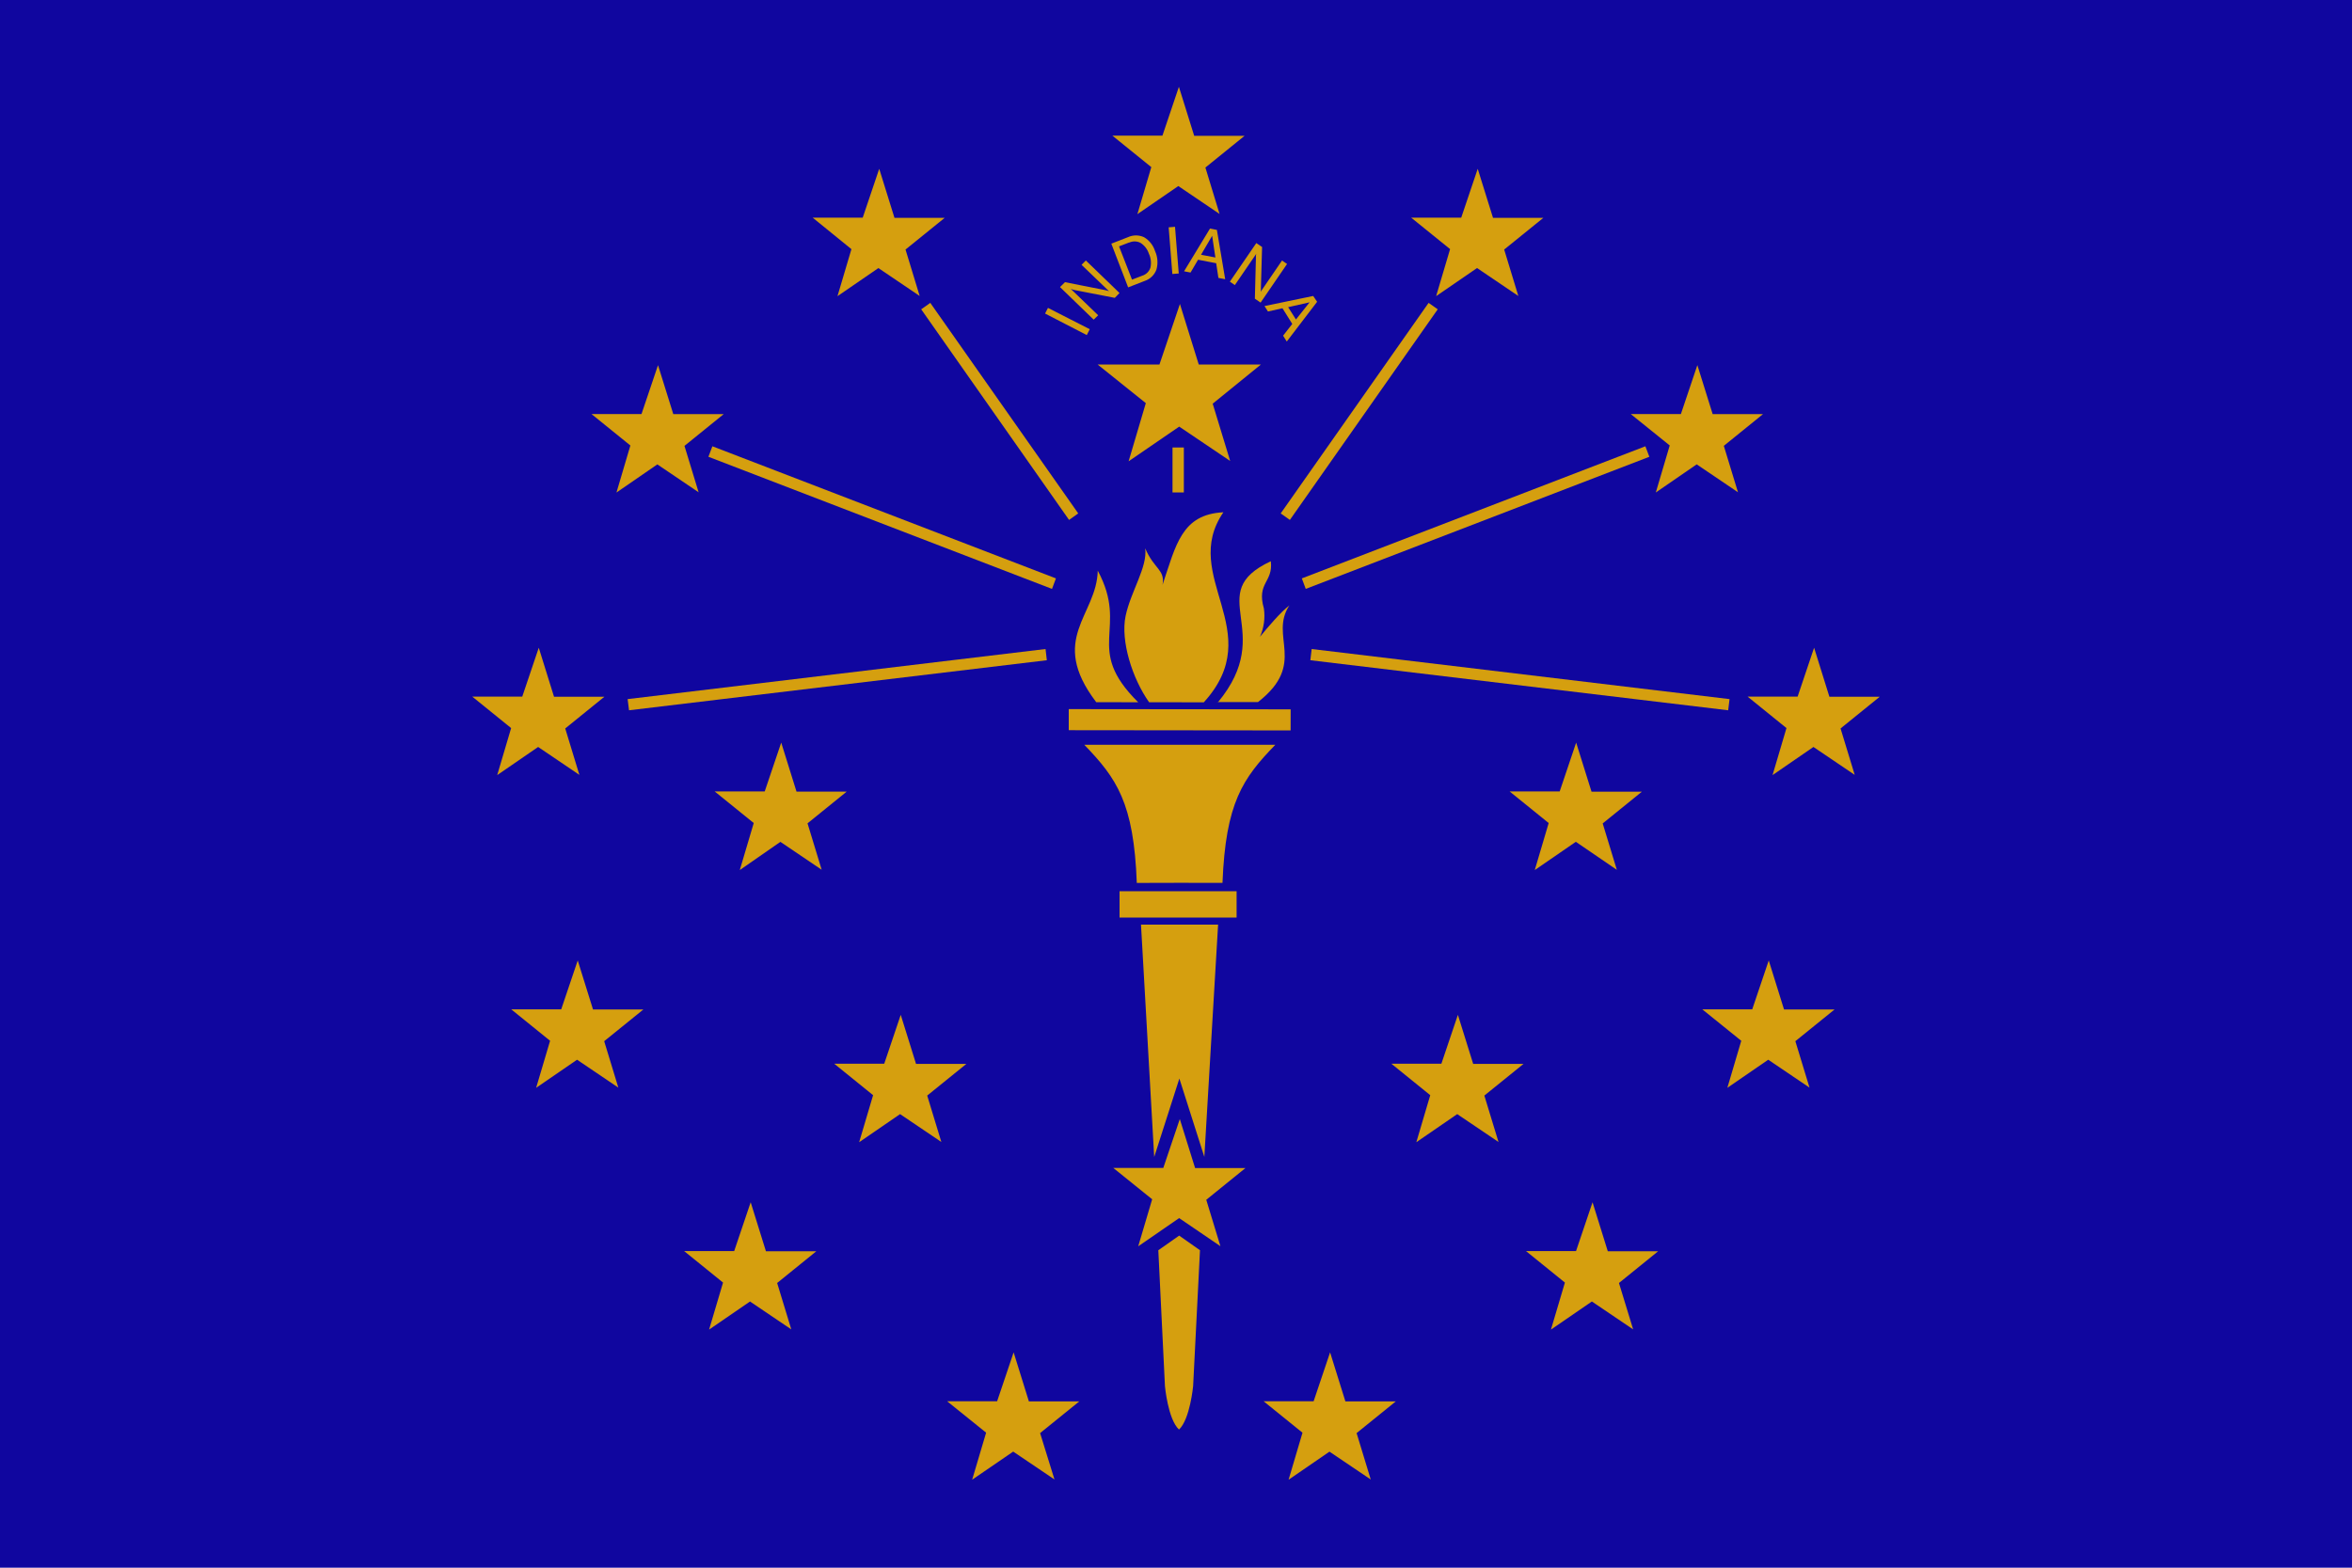
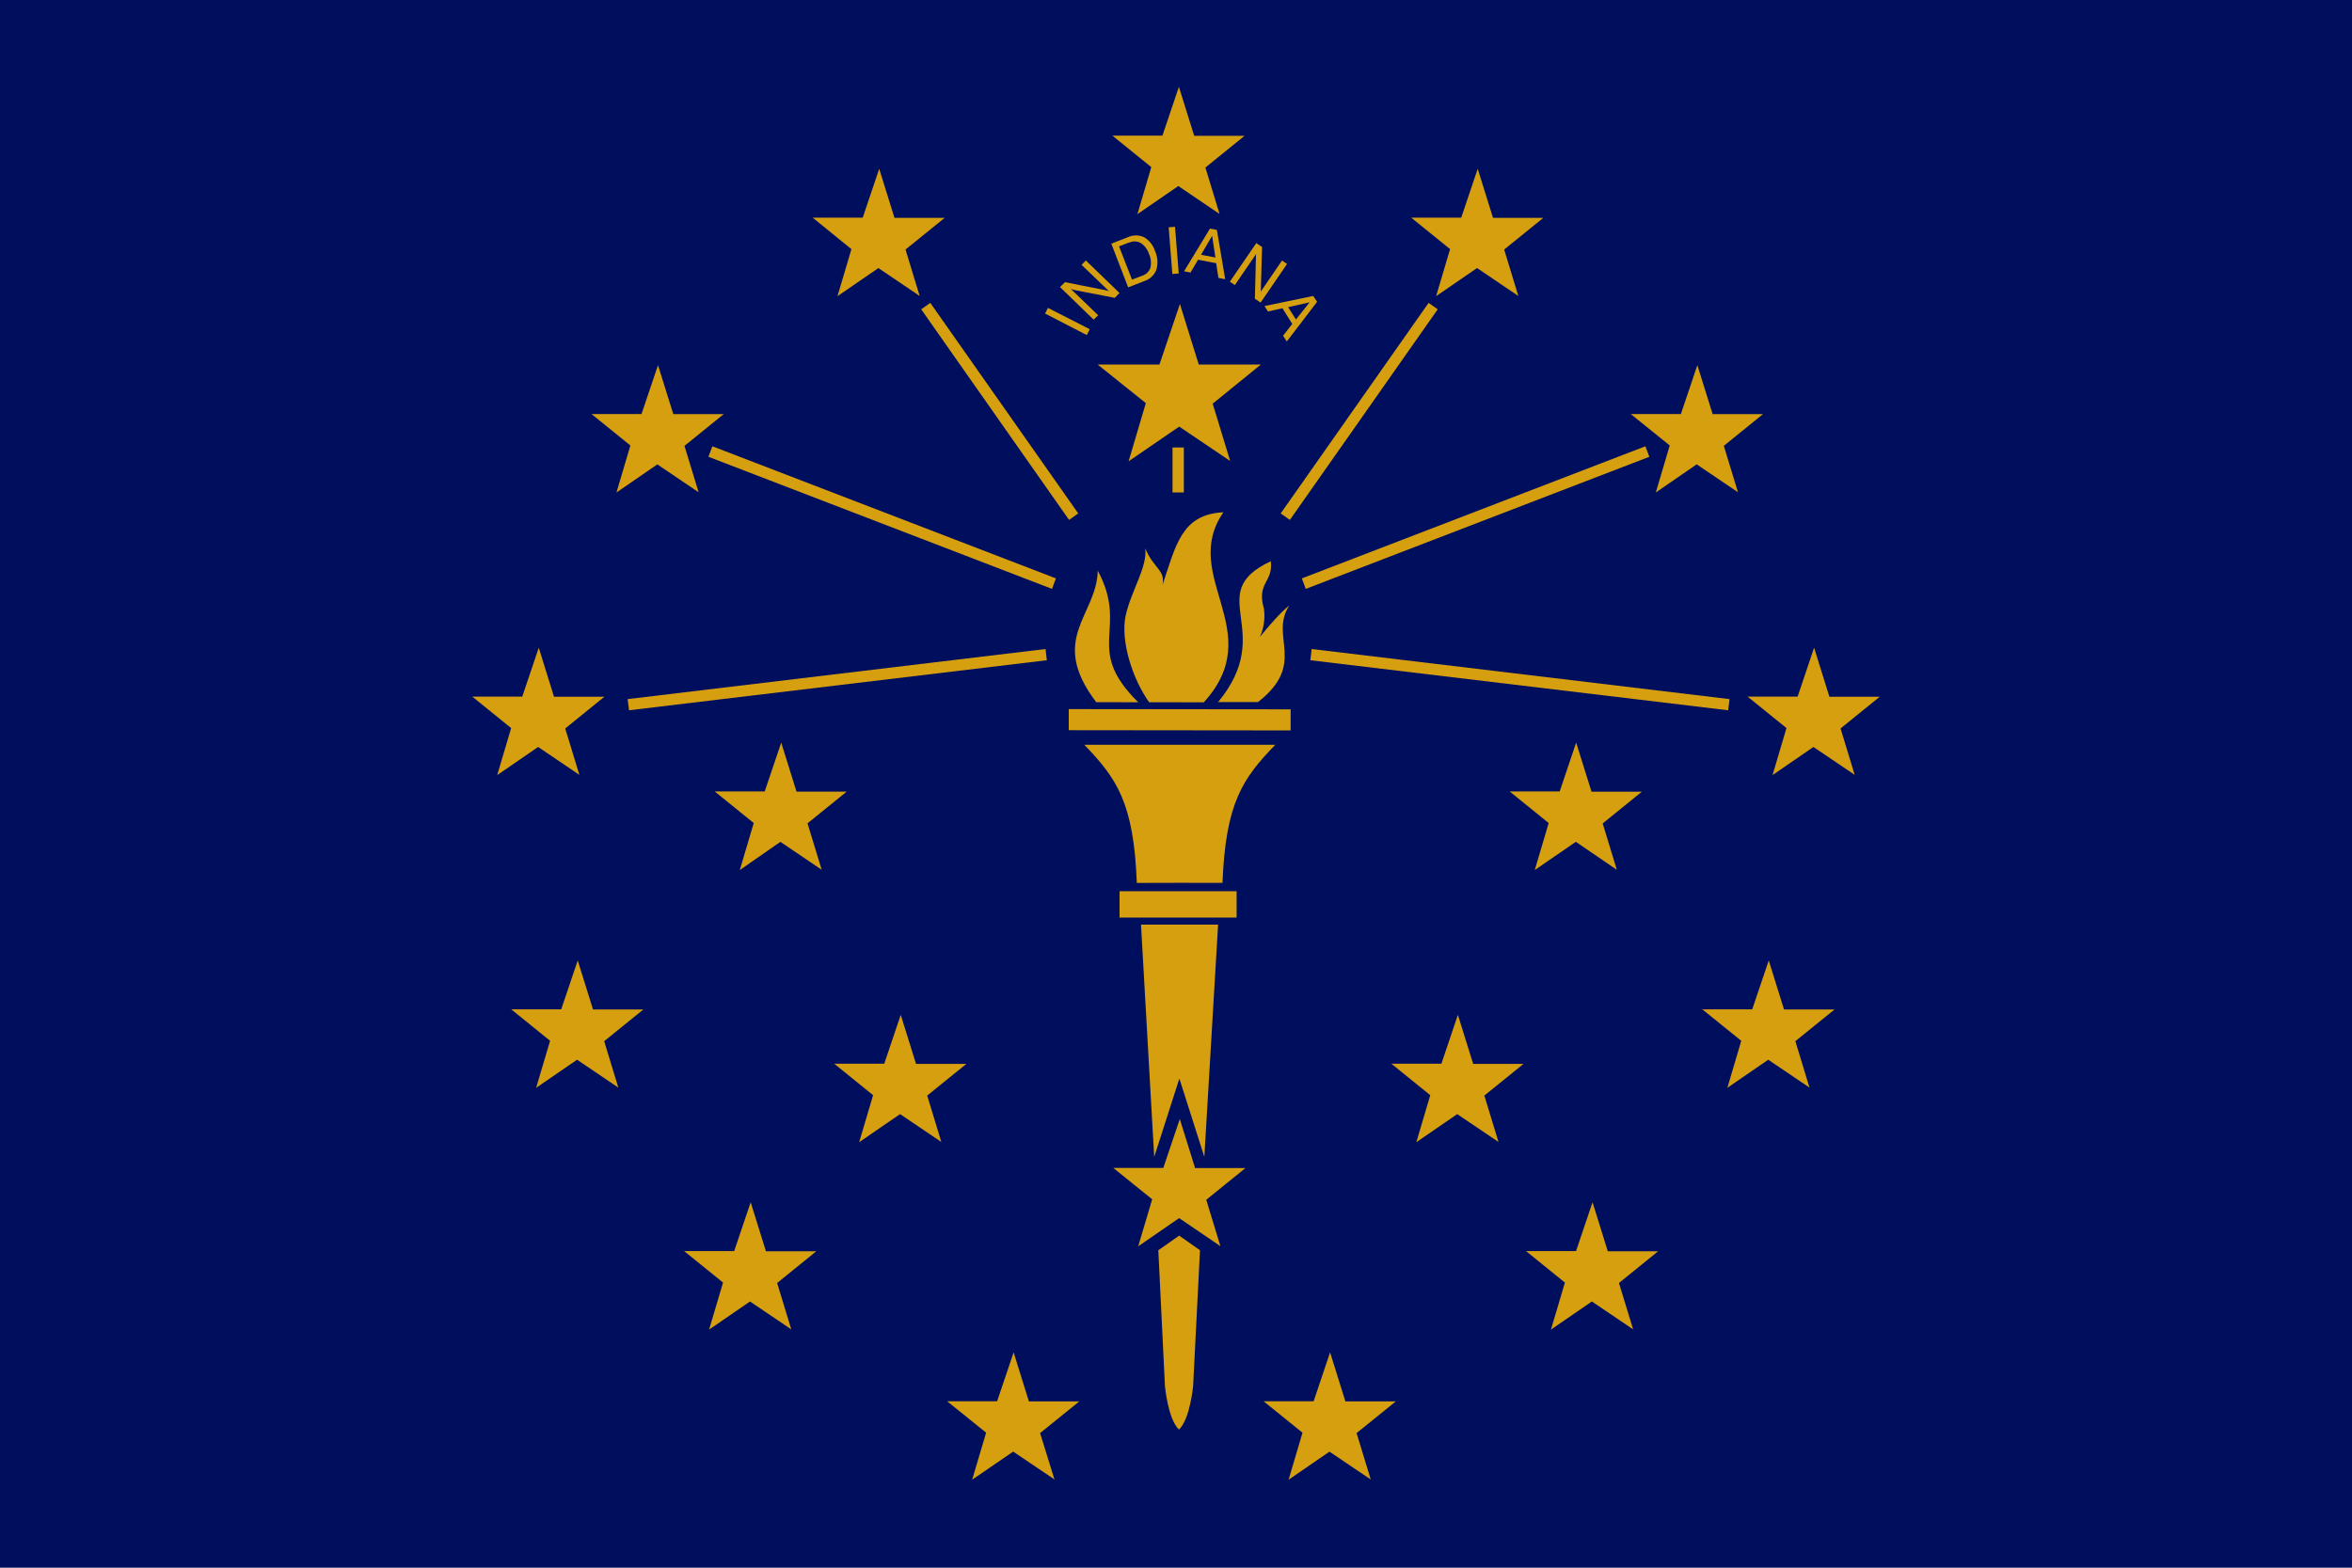
<svg xmlns="http://www.w3.org/2000/svg" width="600" height="400" viewBox="0 0 600 400">
-   <rect width="600" height="400" fill="#10069f" />
+   <rect width="600" height="400" fill="#000f5d" />
  <path d="M360,55.54h12.76l4.21-12.47,3.9,12.51h12.85l-10,8.09,3.61,11.85L376.8,68.39l-10.44,7.17,3.56-12Z" fill="#d59f0f" />
  <path d="M416,105.64H428.8L433,93.16l3.9,12.5h12.85l-10,8.1,3.61,11.84-10.53-7.12-10.43,7.18,3.55-12Z" fill="#d59f0f" />
  <path d="M445.81,177.74h12.77l4.2-12.47,3.9,12.5h12.85l-10,8.1,3.61,11.84-10.53-7.12-10.43,7.18,3.55-12Z" fill="#d59f0f" />
  <path d="M385.11,201.94h12.77l4.2-12.46L406,202h12.85l-10,8.1,3.61,11.84L402,214.79,391.52,222l3.55-12Z" fill="#d59f0f" />
  <path d="M434.25,257.53H447l4.21-12.47,3.9,12.51H468l-10,8.09,3.61,11.85-10.53-7.12-10.43,7.17,3.55-12Z" fill="#d59f0f" />
  <path d="M389.29,319.22h12.76l4.21-12.46,3.89,12.5H423l-10,8.1,3.62,11.84-10.53-7.12-10.44,7.17,3.56-12Z" fill="#d59f0f" />
  <path d="M354.94,271.41H367.7l4.21-12.47,3.9,12.51h12.85l-10,8.09,3.61,11.84-10.53-7.11-10.43,7.17,3.55-12Z" fill="#d59f0f" />
  <path d="M322.34,357.53h12.77l4.2-12.47,3.9,12.51h12.86l-10,8.09,3.61,11.84-10.53-7.11-10.43,7.17,3.55-12Z" fill="#d59f0f" />
  <path d="M241.61,357.53h12.76l4.21-12.47,3.89,12.51h12.86l-10,8.09L269,377.49l-10.53-7.11L248,377.55l3.56-12Z" fill="#d59f0f" />
  <path d="M212.81,271.41h12.76l4.21-12.47,3.9,12.51h12.85l-10,8.09,3.61,11.84-10.53-7.11-10.44,7.17,3.56-12Z" fill="#d59f0f" />
  <path d="M174.53,319.22h12.76l4.21-12.46,3.89,12.5h12.86l-10,8.1,3.61,11.84-10.53-7.12-10.44,7.17,3.56-12Z" fill="#d59f0f" />
  <path d="M130.41,257.53h12.76l4.21-12.47,3.9,12.51h12.85l-10,8.09,3.61,11.85-10.53-7.12-10.44,7.17,3.56-12Z" fill="#d59f0f" />
  <path d="M120.47,177.74h12.76l4.21-12.47,3.89,12.5h12.86l-10,8.1,3.61,11.84-10.52-7.12-10.44,7.18,3.55-12Z" fill="#d59f0f" />
  <path d="M182.32,201.94h12.76l4.21-12.46,3.9,12.5H216l-10,8.1,3.61,11.84-10.53-7.12L188.72,222l3.56-12Z" fill="#d59f0f" />
  <path d="M150.89,105.64h12.76l4.21-12.47,3.9,12.5h12.85l-10,8.1,3.61,11.84-10.53-7.12-10.43,7.18,3.55-12Z" fill="#d59f0f" />
  <path d="M207.32,55.54h12.76l4.21-12.47,3.89,12.51H241l-10,8.09,3.61,11.85-10.53-7.12-10.44,7.17,3.56-12Z" fill="#d59f0f" />
  <path d="M283.77,34.61h12.77l4.2-12.46,3.9,12.5H317.5l-10,8.1,3.61,11.84-10.52-7.12-10.44,7.17,3.55-12Z" fill="#d59f0f" />
  <path d="M366.77,78.92l-37.72,53.74L326.71,131l37.73-53.72Z" fill="#d59f0f" />
  <path d="M420.75,116.55,333.1,150.26l-1-2.68,87.64-33.71Z" fill="#d59f0f" />
  <path d="M440.86,181.23,334.27,168.46l.34-2.86,106.6,12.78Z" fill="#d59f0f" />
  <path d="M284,298h12.76l4.21-12.47,3.9,12.5h12.85l-10,8.1,3.61,11.84L300.8,310.8,290.36,318l3.56-12Z" fill="#d59f0f" />
  <path d="M280,93l15.78,0L301,77.56,305.8,93h15.87l-12.31,10,4.46,14.62-13-8.77-12.91,8.85,4.39-14.84Z" fill="#d59f0f" />
  <path d="M279.66,179.17l-.08-.1c-12.21-16.13.21-22,.46-33.46,8.08,15-3.76,19.66,10.31,33.57Z" fill="#d59f0f" />
  <path d="M293.14,179.18c-4.3-6.05-7.32-15.7-6-22s5.65-12.51,5-17.28c2.28,5.37,5.1,5.38,4.43,9.33,3.42-10.19,4.87-18,15.52-18.52-11.24,16.36,11.57,30.34-5,48.49Z" fill="#d59f0f" />
  <path d="M310.69,179.2c15.21-18.35-4.14-27.75,13.5-36,.64,5.42-3.68,5.42-1.77,12.06a13.14,13.14,0,0,1-1,7.22c1.8-2.2,5.29-6.35,7.5-8-5.24,7.9,4.63,14.82-8,24.65H310.43" fill="#d59f0f" />
  <path d="M311.86,225.27c.8-20.45,5.18-26.68,13.47-35.23-16.09,0-34.08,0-48.72,0,8.26,8.56,12.63,14.79,13.39,35.24Q300.94,225.23,311.86,225.27Z" fill="#d59f0f" />
  <path d="M300.86,275.19l6.37,20,3.51-59.27-19.67,0,3.37,59.29Z" fill="#d59f0f" />
  <path d="M300.76,364.76c2.81-2.6,3.61-11.09,3.61-11.09L306.12,319l-5.31-3.73L295.49,319l1.69,34.65s.76,8.46,3.57,11.09Z" fill="#d59f0f" />
  <path d="M329.24,186.37l-56.6-.06v-5.38l56.61.06Z" fill="#d59f0f" />
  <path d="M315.46,234.12l-29.86,0V227.4l29.86,0Z" fill="#d59f0f" />
  <path d="M160.47,181.23l106.58-12.77-.33-2.86L160.11,178.38Z" fill="#d59f0f" />
  <path d="M180.72,116.55l87.65,33.71,1-2.68-87.64-33.71Z" fill="#d59f0f" />
  <path d="M235,78.92l37.72,53.74,2.34-1.66L237.32,77.28Z" fill="#d59f0f" />
  <path d="M299.11,114.18l0,11.47H302V114.17Z" fill="#d59f0f" />
  <path d="M277.23,85.49,266.6,80l.74-1.44L278,84l-.74,1.45M279,81.56l-8.59-8.31L271.68,72l10.13,2a5,5,0,0,1,.61.14,4.7,4.7,0,0,1,.49.16l-7-6.73L277,66.46l8.59,8.3L284.39,76l-10.3-2-.47-.12-.47-.17,7,6.73L279,81.56m9.07-19.7-2.6,1,3.31,8.49,2.6-1a3.2,3.2,0,0,0,2.1-2.06,5.5,5.5,0,0,0-.39-3.55A5.23,5.23,0,0,0,291,62a3.22,3.22,0,0,0-2.93-.1m-.27,11.45L283.5,62.17l4.24-1.65a4.88,4.88,0,0,1,4.1,0,6.32,6.32,0,0,1,2.81,3.53,6.85,6.85,0,0,1,.36,4.73,4.79,4.79,0,0,1-3,2.9l-4.18,1.63m11.24-3.39L298.13,58l1.62-.13.95,11.91-1.62.13M306.39,65l3.66.7-.83-5.53L306.39,65m-4.33,4.22,6.61-10.9,1.76.34,2.12,12.58-1.73-.33-.57-3.75-4.62-.89-1.92,3.27-1.65-.32m11.68,2.65,6.75-9.85,1.47,1-.3,10.32c0,.22,0,.43,0,.62s-.05.36-.08.51l5.47-8,1.28.88-6.75,9.86-1.46-1,.27-10.48c0-.16,0-.33,0-.49s.06-.32.1-.5l-5.48,8-1.27-.88m14.86,6.51,2,3.15,3.48-4.38-5.46,1.23m-6.05-.28L335,75.52,336,77l-7.74,10.14-.94-1.49,2.34-3-2.5-4-3.7.83-.9-1.42" fill="#d59f0f" />
</svg>
